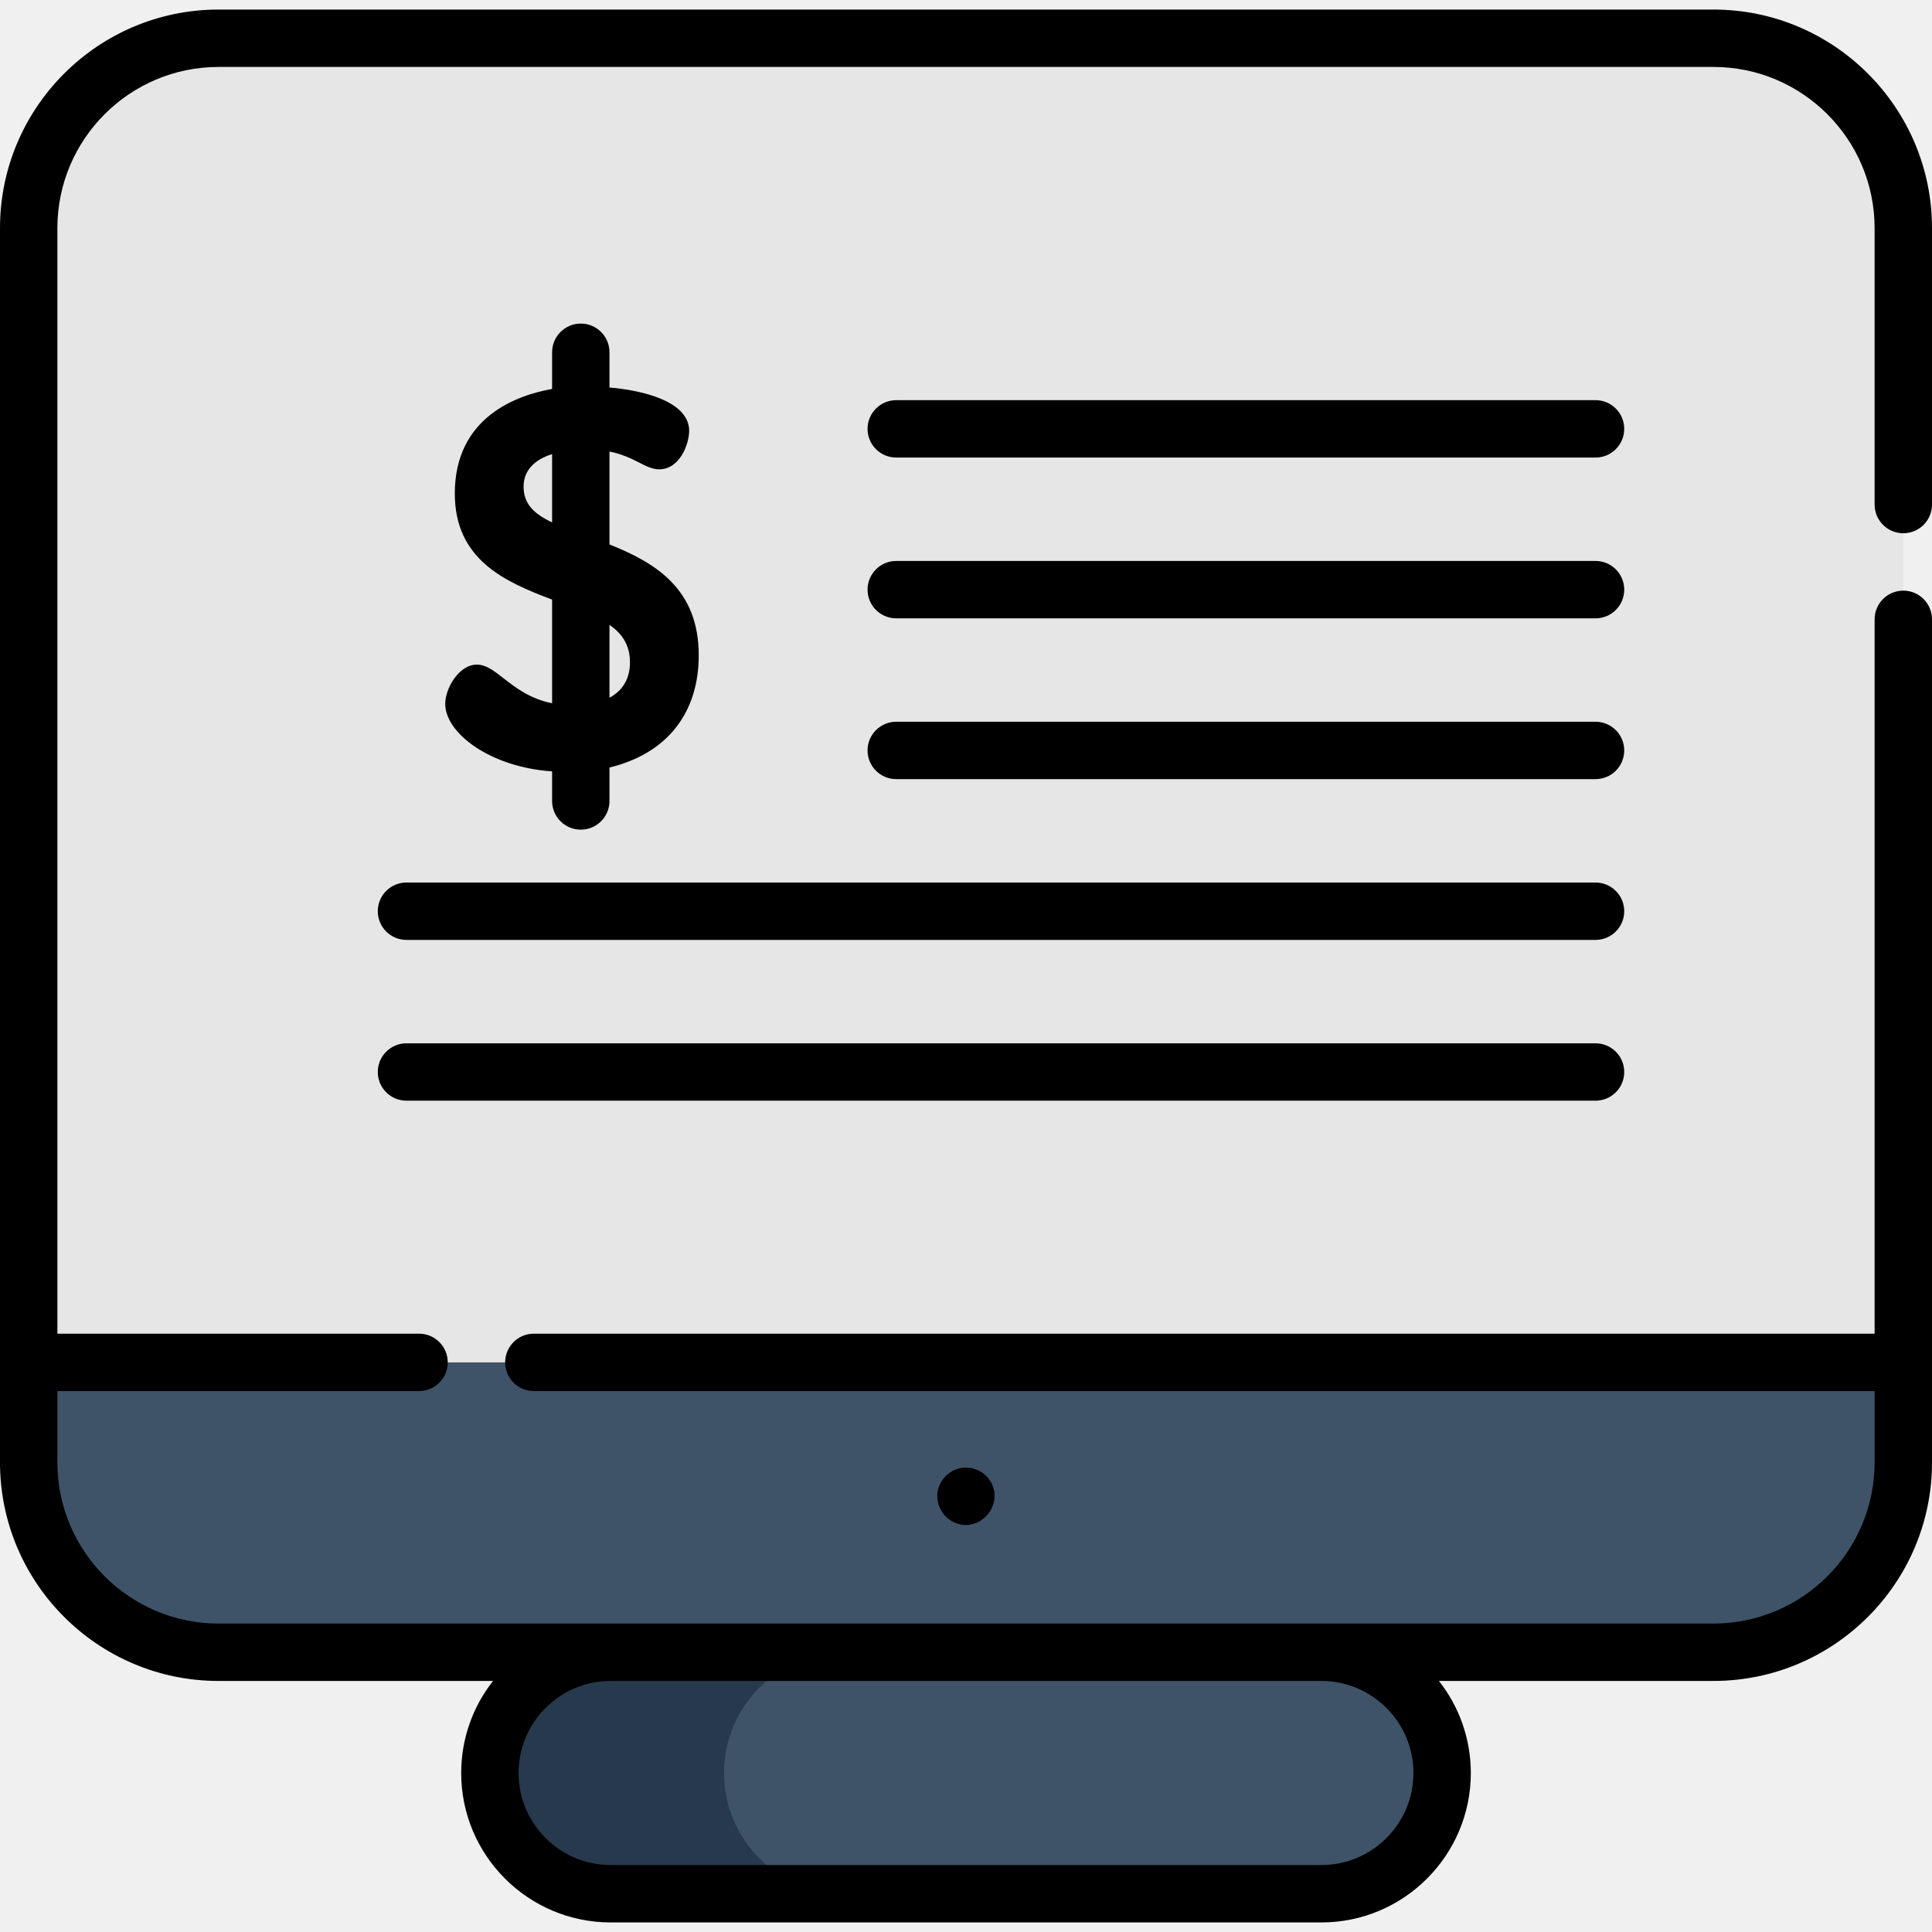
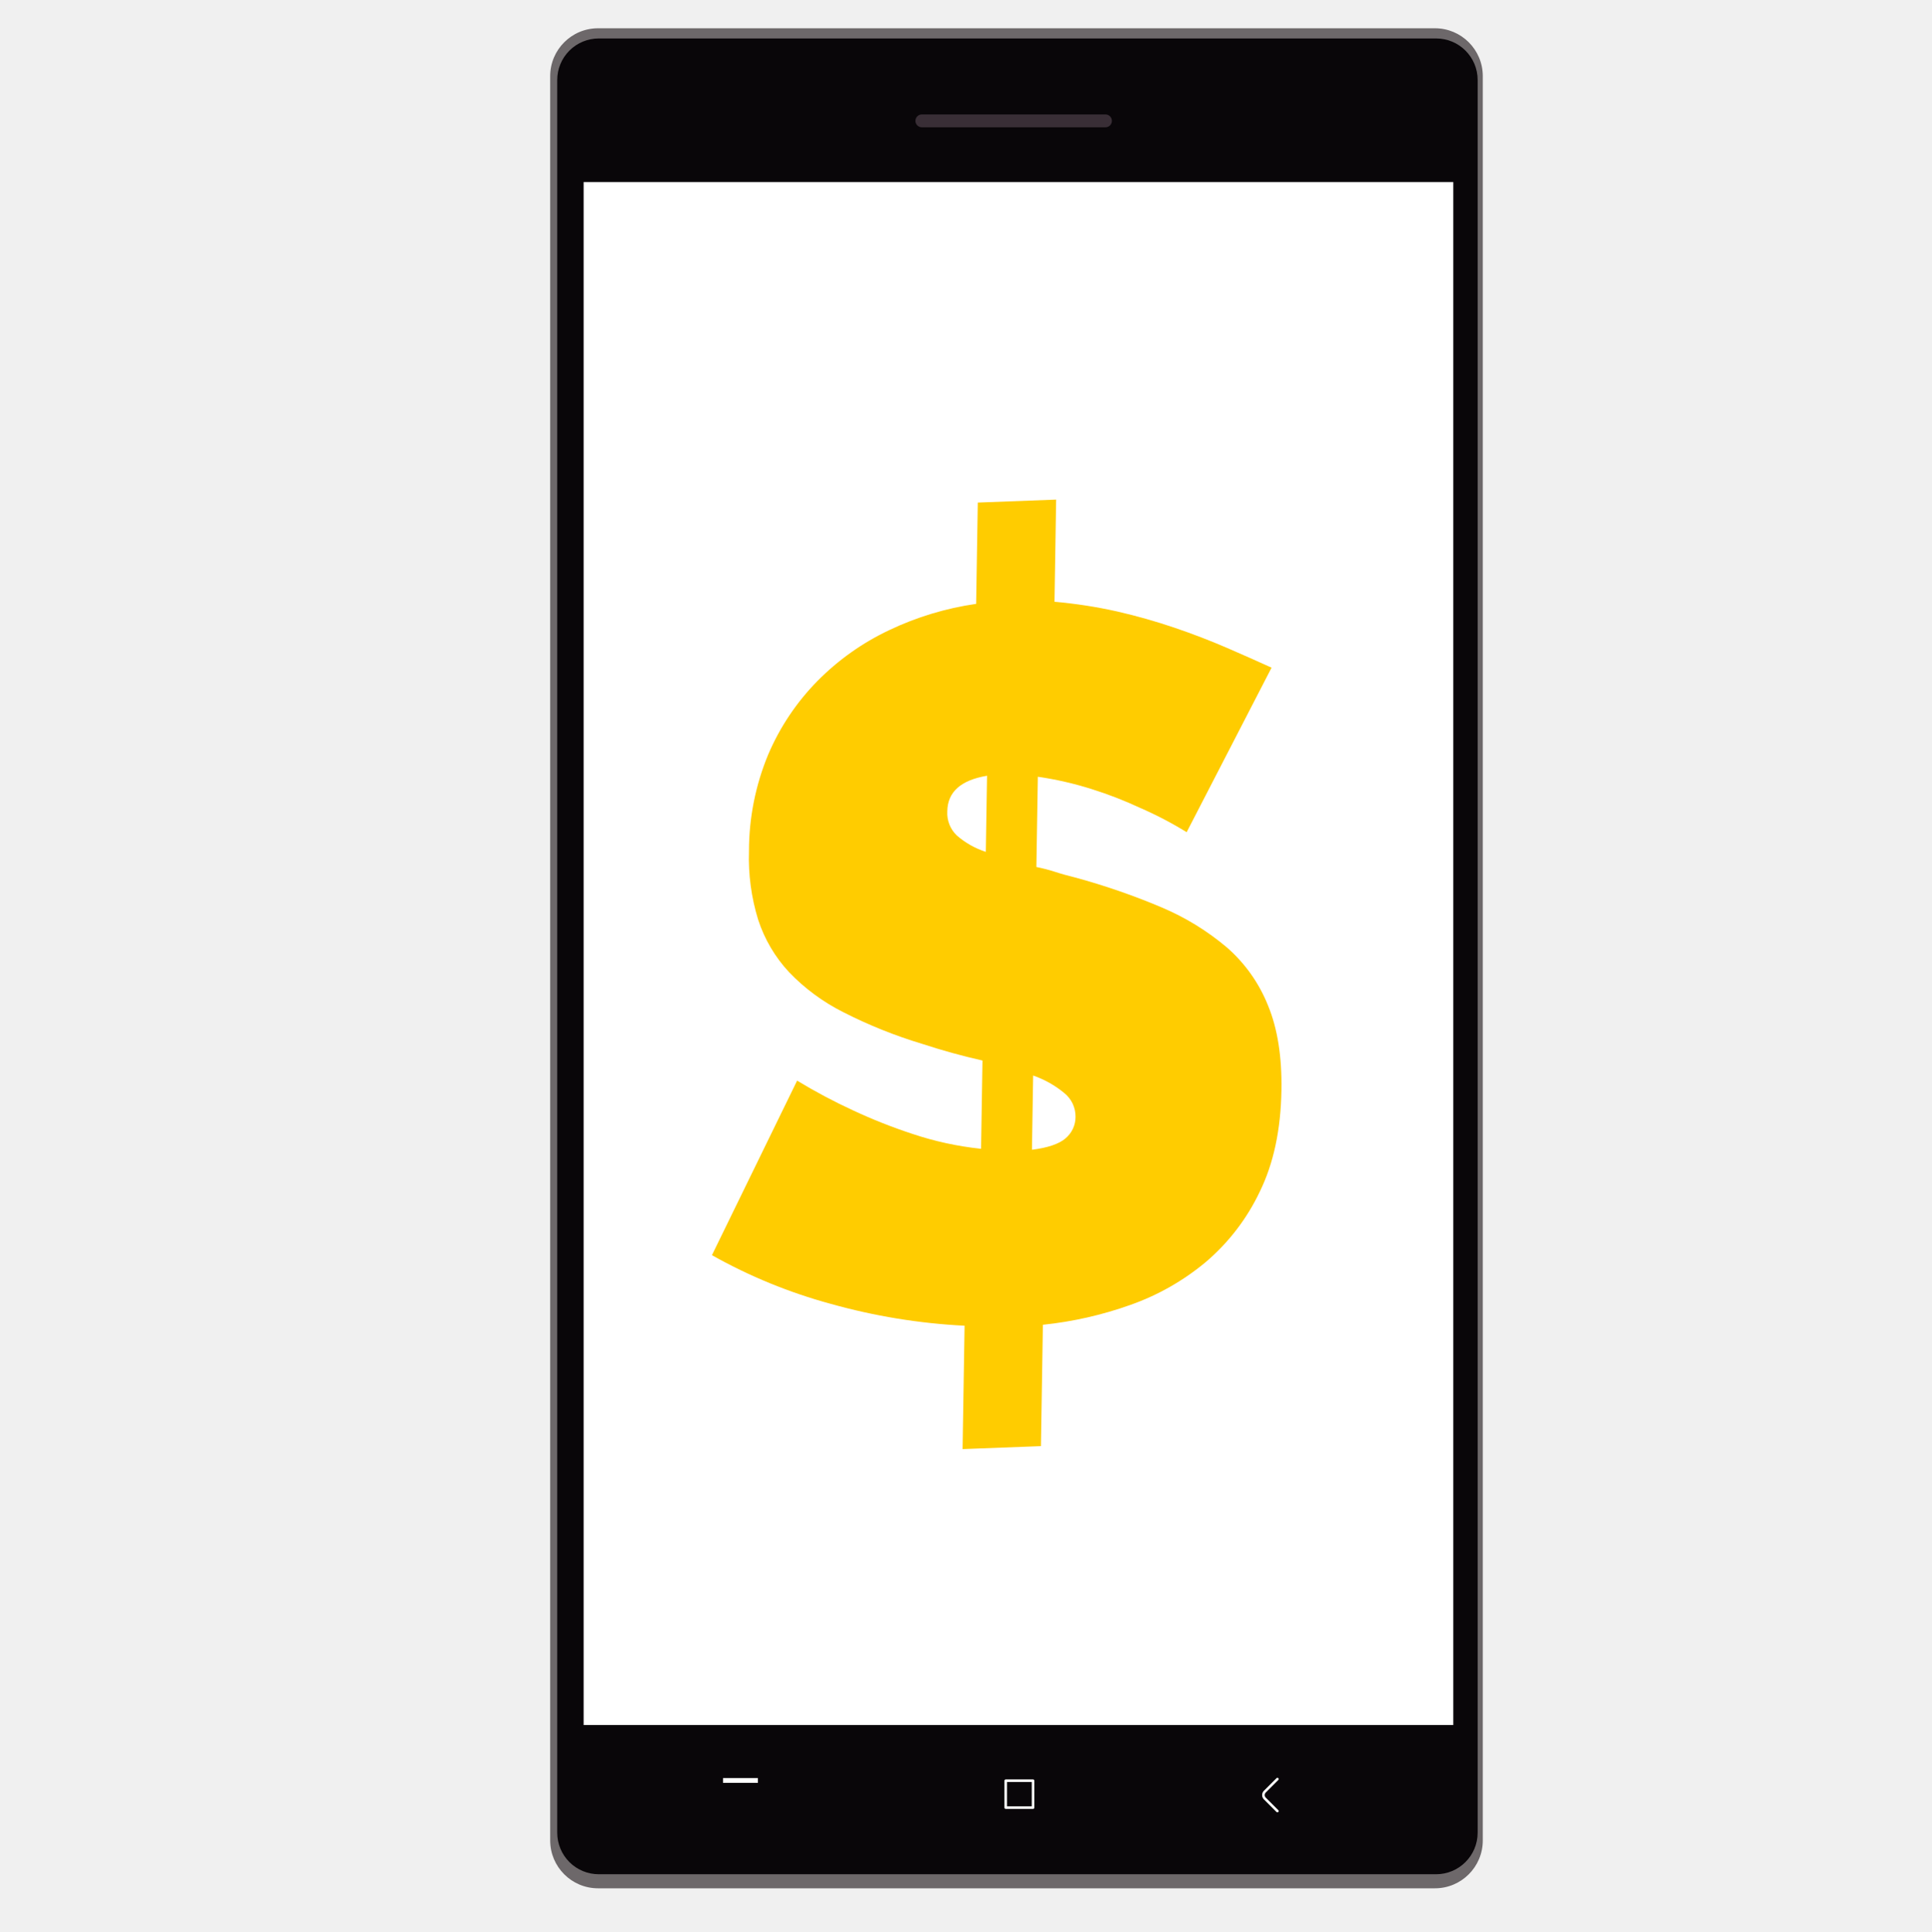
- <svg xmlns="http://www.w3.org/2000/svg" version="1.1" id="Layer_1" x="0px" y="0px" viewBox="0 0 505 505" style="enable-background:new 0 0 505 505;" xml:space="preserve" width="512" height="512">
-   <g>
-     <g>
-       <path style="fill:#E6E6E6;" d="M497.503,59.619v322.64c0,27.4-22.22,49.62-49.62,49.62H57.123c-27.41,0-49.62-22.22-49.62-49.62    V59.619c0-27.4,22.21-49.62,49.62-49.62h390.76C475.283,9.999,497.503,32.219,497.503,59.619z" />
-       <path style="fill:#3E5268;" d="M497.503,356.109v26.15c0,27.4-22.22,49.62-49.62,49.62H57.123c-27.41,0-49.62-22.22-49.62-49.62    v-26.15H497.503z" />
-       <path style="fill:#27394C;" d="M376.955,463.438c0,8.71-3.53,16.61-9.24,22.32c-5.71,5.71-13.61,9.24-22.32,9.24h-185.79    c-17.43,0-31.56-14.13-31.56-31.56c0-8.71,3.53-16.61,9.24-22.32c5.72-5.71,13.6-9.24,22.32-9.24h185.79    C362.825,431.878,376.955,446.008,376.955,463.438z" />
-       <path style="fill:#3E5268;" d="M376.955,463.438c0,8.71-3.53,16.61-9.24,22.32c-5.71,5.71-13.61,9.24-22.32,9.24h-124.58    c-17.43,0-31.56-14.13-31.56-31.56c0-8.71,3.53-16.61,9.24-22.32c5.71-5.71,13.61-9.24,22.32-9.24h124.58    C362.825,431.878,376.955,446.008,376.955,463.438z" />
-     </g>
-     <g>
-       <path d="M497.5,139.383c4.143,0,7.5-3.358,7.5-7.5V59.62c0-31.496-25.623-57.12-57.119-57.12H57.12C25.624,2.5,0,28.124,0,59.62    v322.638c0,31.496,25.624,57.12,57.12,57.12h71.752c-5.208,6.638-8.324,14.99-8.324,24.061c0,21.539,17.522,39.061,39.062,39.061    h185.782c21.538,0,39.061-17.522,39.061-39.061c0-9.071-3.117-17.423-8.324-24.061h71.753c31.496,0,57.119-25.624,57.119-57.12    V161.884c0-4.142-3.357-7.5-7.5-7.5s-7.5,3.358-7.5,7.5v186.723H139.538c-4.143,0-7.5,3.358-7.5,7.5s3.357,7.5,7.5,7.5H490v18.65    c0,23.225-18.895,42.12-42.119,42.12H345.392H159.609H57.12c-23.226,0-42.12-18.895-42.12-42.12v-18.65h94.536    c4.143,0,7.5-3.358,7.5-7.5s-3.357-7.5-7.5-7.5H15V59.62C15,36.396,33.895,17.5,57.12,17.5h390.761    C471.105,17.5,490,36.396,490,59.62v72.263C490,136.025,493.357,139.383,497.5,139.383z M345.392,439.377    c13.267,0,24.061,10.794,24.061,24.061S358.658,487.5,345.392,487.5H159.609c-13.268,0-24.062-10.794-24.062-24.061    s10.794-24.061,24.062-24.061H345.392z" />
-       <path d="M249.635,398.028c6.391,2.696,12.679-4.414,9.475-10.455c-1.499-2.825-4.744-4.406-7.894-3.856    c-3.207,0.56-5.77,3.229-6.157,6.472C244.665,393.497,246.55,396.754,249.635,398.028z" />
-       <path d="M131.651,177.315c-2.577-2.007-4.612-3.593-6.981-3.593c-4.731,0-8.293,6.213-8.293,10.241    c0,7.707,11.812,16.582,27.934,17.662v7.738c0,4.142,3.357,7.5,7.5,7.5s7.5-3.358,7.5-7.5v-8.747    c14.88-3.579,23.332-14.104,23.332-29.317c0-17.263-11.089-24.113-23.332-28.985v-24.297c3.393,0.696,5.786,1.895,7.79,2.913    c1.845,0.937,3.438,1.746,5.162,1.746c5.497,0,7.875-6.689,7.875-10.102c0-3.771-3.057-6.845-8.839-8.891    c-4.135-1.463-8.696-2.109-11.988-2.395v-9.21c0-4.142-3.357-7.5-7.5-7.5s-7.5,3.358-7.5,7.5v9.592    c-8.984,1.576-25.43,7.212-25.43,27.325c0,17.338,13.127,23.092,25.43,27.73v27.099    C138.526,182.66,134.747,179.726,131.651,177.315z M144.311,136.551c-4.762-2.265-7.452-4.844-7.452-9.365    c0-4.027,2.623-6.968,7.452-8.487V136.551z M159.311,163.34c3.097,2.132,5.354,5.068,5.354,9.768c0,4.861-2.402,7.664-5.354,9.275    V163.34z" />
-       <path d="M417.052,104.599H234.266c-4.143,0-7.5,3.358-7.5,7.5s3.357,7.5,7.5,7.5h182.786c4.143,0,7.5-3.358,7.5-7.5    S421.194,104.599,417.052,104.599z" />
-       <path d="M417.052,146.626H234.266c-4.143,0-7.5,3.358-7.5,7.5s3.357,7.5,7.5,7.5h182.786c4.143,0,7.5-3.358,7.5-7.5    S421.194,146.626,417.052,146.626z" />
-       <path d="M417.052,188.653H234.266c-4.143,0-7.5,3.358-7.5,7.5s3.357,7.5,7.5,7.5h182.786c4.143,0,7.5-3.358,7.5-7.5    S421.194,188.653,417.052,188.653z" />
-       <path d="M417.052,230.68H106.247c-4.143,0-7.5,3.358-7.5,7.5s3.357,7.5,7.5,7.5h310.805c4.143,0,7.5-3.358,7.5-7.5    S421.194,230.68,417.052,230.68z" />
-       <path d="M417.052,272.707H106.247c-4.143,0-7.5,3.358-7.5,7.5s3.357,7.5,7.5,7.5h310.805c4.143,0,7.5-3.358,7.5-7.5    S421.194,272.707,417.052,272.707z" />
-     </g>
-   </g>
+ <svg xmlns="http://www.w3.org/2000/svg" id="Capa_1" data-name="Capa 1" viewBox="0 0 566.93 566.93">
+   <defs>
+     <style>.cls-1{fill:#6d686a;}.cls-2{fill:#090609;}.cls-3{fill:#fff;}.cls-4{fill:#392e36;}.cls-5{fill:none;stroke:#fff;stroke-linecap:round;stroke-linejoin:round;stroke-width:0.75px;}.cls-6{fill:#fc0;}</style>
+   </defs>
+   <rect class="cls-1" x="161.51" y="8.3" width="273.78" height="546.03" rx="14.05" ry="14.05" />
+   <path class="cls-2" d="M175.78,11.29H421.59a12.19,12.19,0,0,1,12.19,12.19V538a12.2,12.2,0,0,1-12.2,12.2H175.78A12.19,12.19,0,0,1,163.58,538V23.49A12.19,12.19,0,0,1,175.78,11.29Z" />
+   <rect class="cls-3" x="171.33" y="53.44" width="255.3" height="452.96" />
+   <path class="cls-4" d="M324.52,37.37h-53.9a1.89,1.89,0,0,1-1.89-1.89h0a1.89,1.89,0,0,1,1.89-1.89h53.9a1.89,1.89,0,0,1,1.89,1.89h0A1.89,1.89,0,0,1,324.52,37.37Z" />
+   <rect class="cls-3" x="212.25" y="521.97" width="10.24" height="1.4" />
+   <rect class="cls-5" x="295.24" y="522.74" width="8.02" height="7.91" />
+   <path class="cls-5" d="M375,522.26l-3.7,3.7a1.42,1.42,0,0,0,0,2l3.7,3.7" />
+   <path class="cls-6" d="M372.26,295.22q4.17,10.11,3.92,24.84-.28,17.38-6.37,29.79A62,62,0,0,1,354,370.46a71.85,71.85,0,0,1-22.19,12.62,110,110,0,0,1-25.66,5.82l-.57,35.63-23,.87.58-36.22a178.54,178.54,0,0,1-39.28-6.42A152.69,152.69,0,0,1,209,368.47l25-51.24A163.77,163.77,0,0,0,250.5,326a156.5,156.5,0,0,0,17.28,6.84A94.3,94.3,0,0,0,288,337.24l.42-25.91q-8.88-2-17.73-4.9a139.57,139.57,0,0,1-23.13-9.29,58.27,58.27,0,0,1-15.91-11.73,41.45,41.45,0,0,1-9.08-15.4,61.31,61.31,0,0,1-2.7-20.18,73.8,73.8,0,0,1,5.63-28.3,69.72,69.72,0,0,1,14.44-21.59A74,74,0,0,1,261,185a88.65,88.65,0,0,1,25.56-7.73l.48-29.74,23-.87-.48,30a138.88,138.88,0,0,1,18.34,2.83,172,172,0,0,1,17,4.82q8.13,2.78,15.26,5.87T373.28,196l-24.92,48.3a107.84,107.84,0,0,0-13.67-7.14,115.21,115.21,0,0,0-14.14-5.49,100.28,100.28,0,0,0-15.88-3.65l-.43,26.5a47.84,47.84,0,0,1,5.43,1.4c1.92.63,3.92,1.18,6,1.69A198.59,198.59,0,0,1,341,266.37a74.55,74.55,0,0,1,19.19,11.78A44.56,44.56,0,0,1,372.26,295.22Zm-59.53,39a8.13,8.13,0,0,0,3-6.31,8.81,8.81,0,0,0-3.33-7.06,29.46,29.46,0,0,0-9.11-5.12l-.35,21.79c4.61-.57,7.87-1.68,9.82-3.3m-23.36-84.14.36-22.35q-11.55,1.92-11.67,10.44a9.06,9.06,0,0,0,2.78,7.08,24.42,24.42,0,0,0,8.54,4.83" />
</svg>
